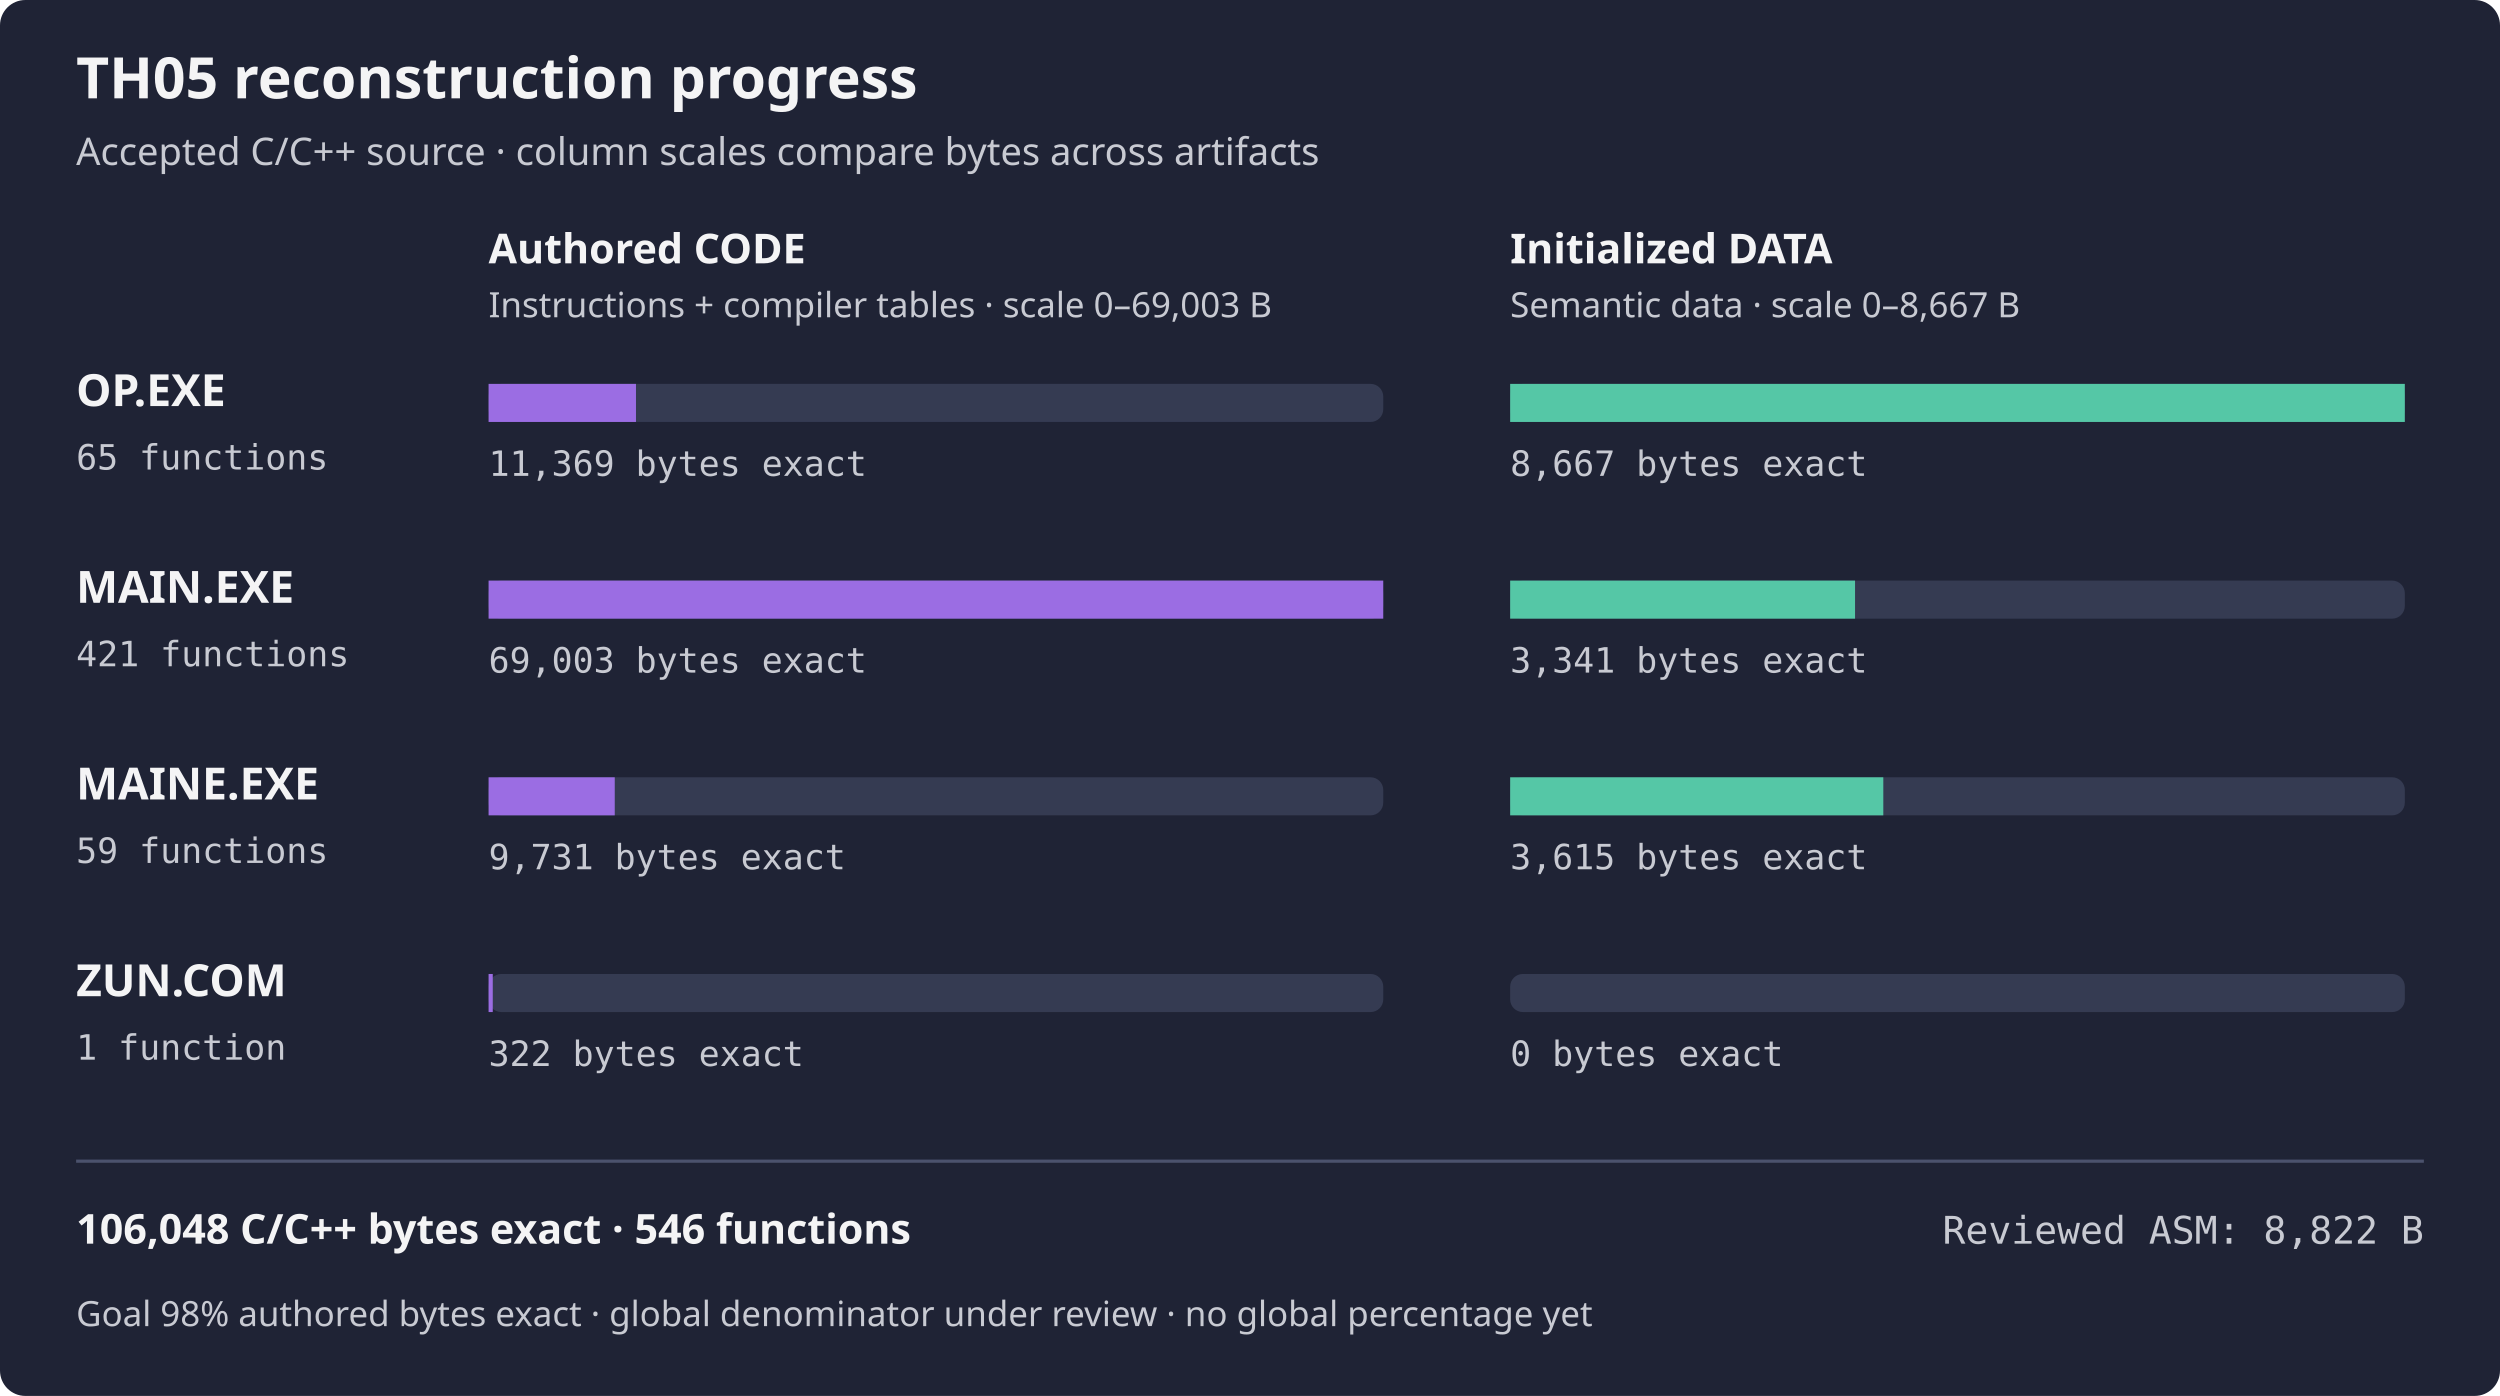
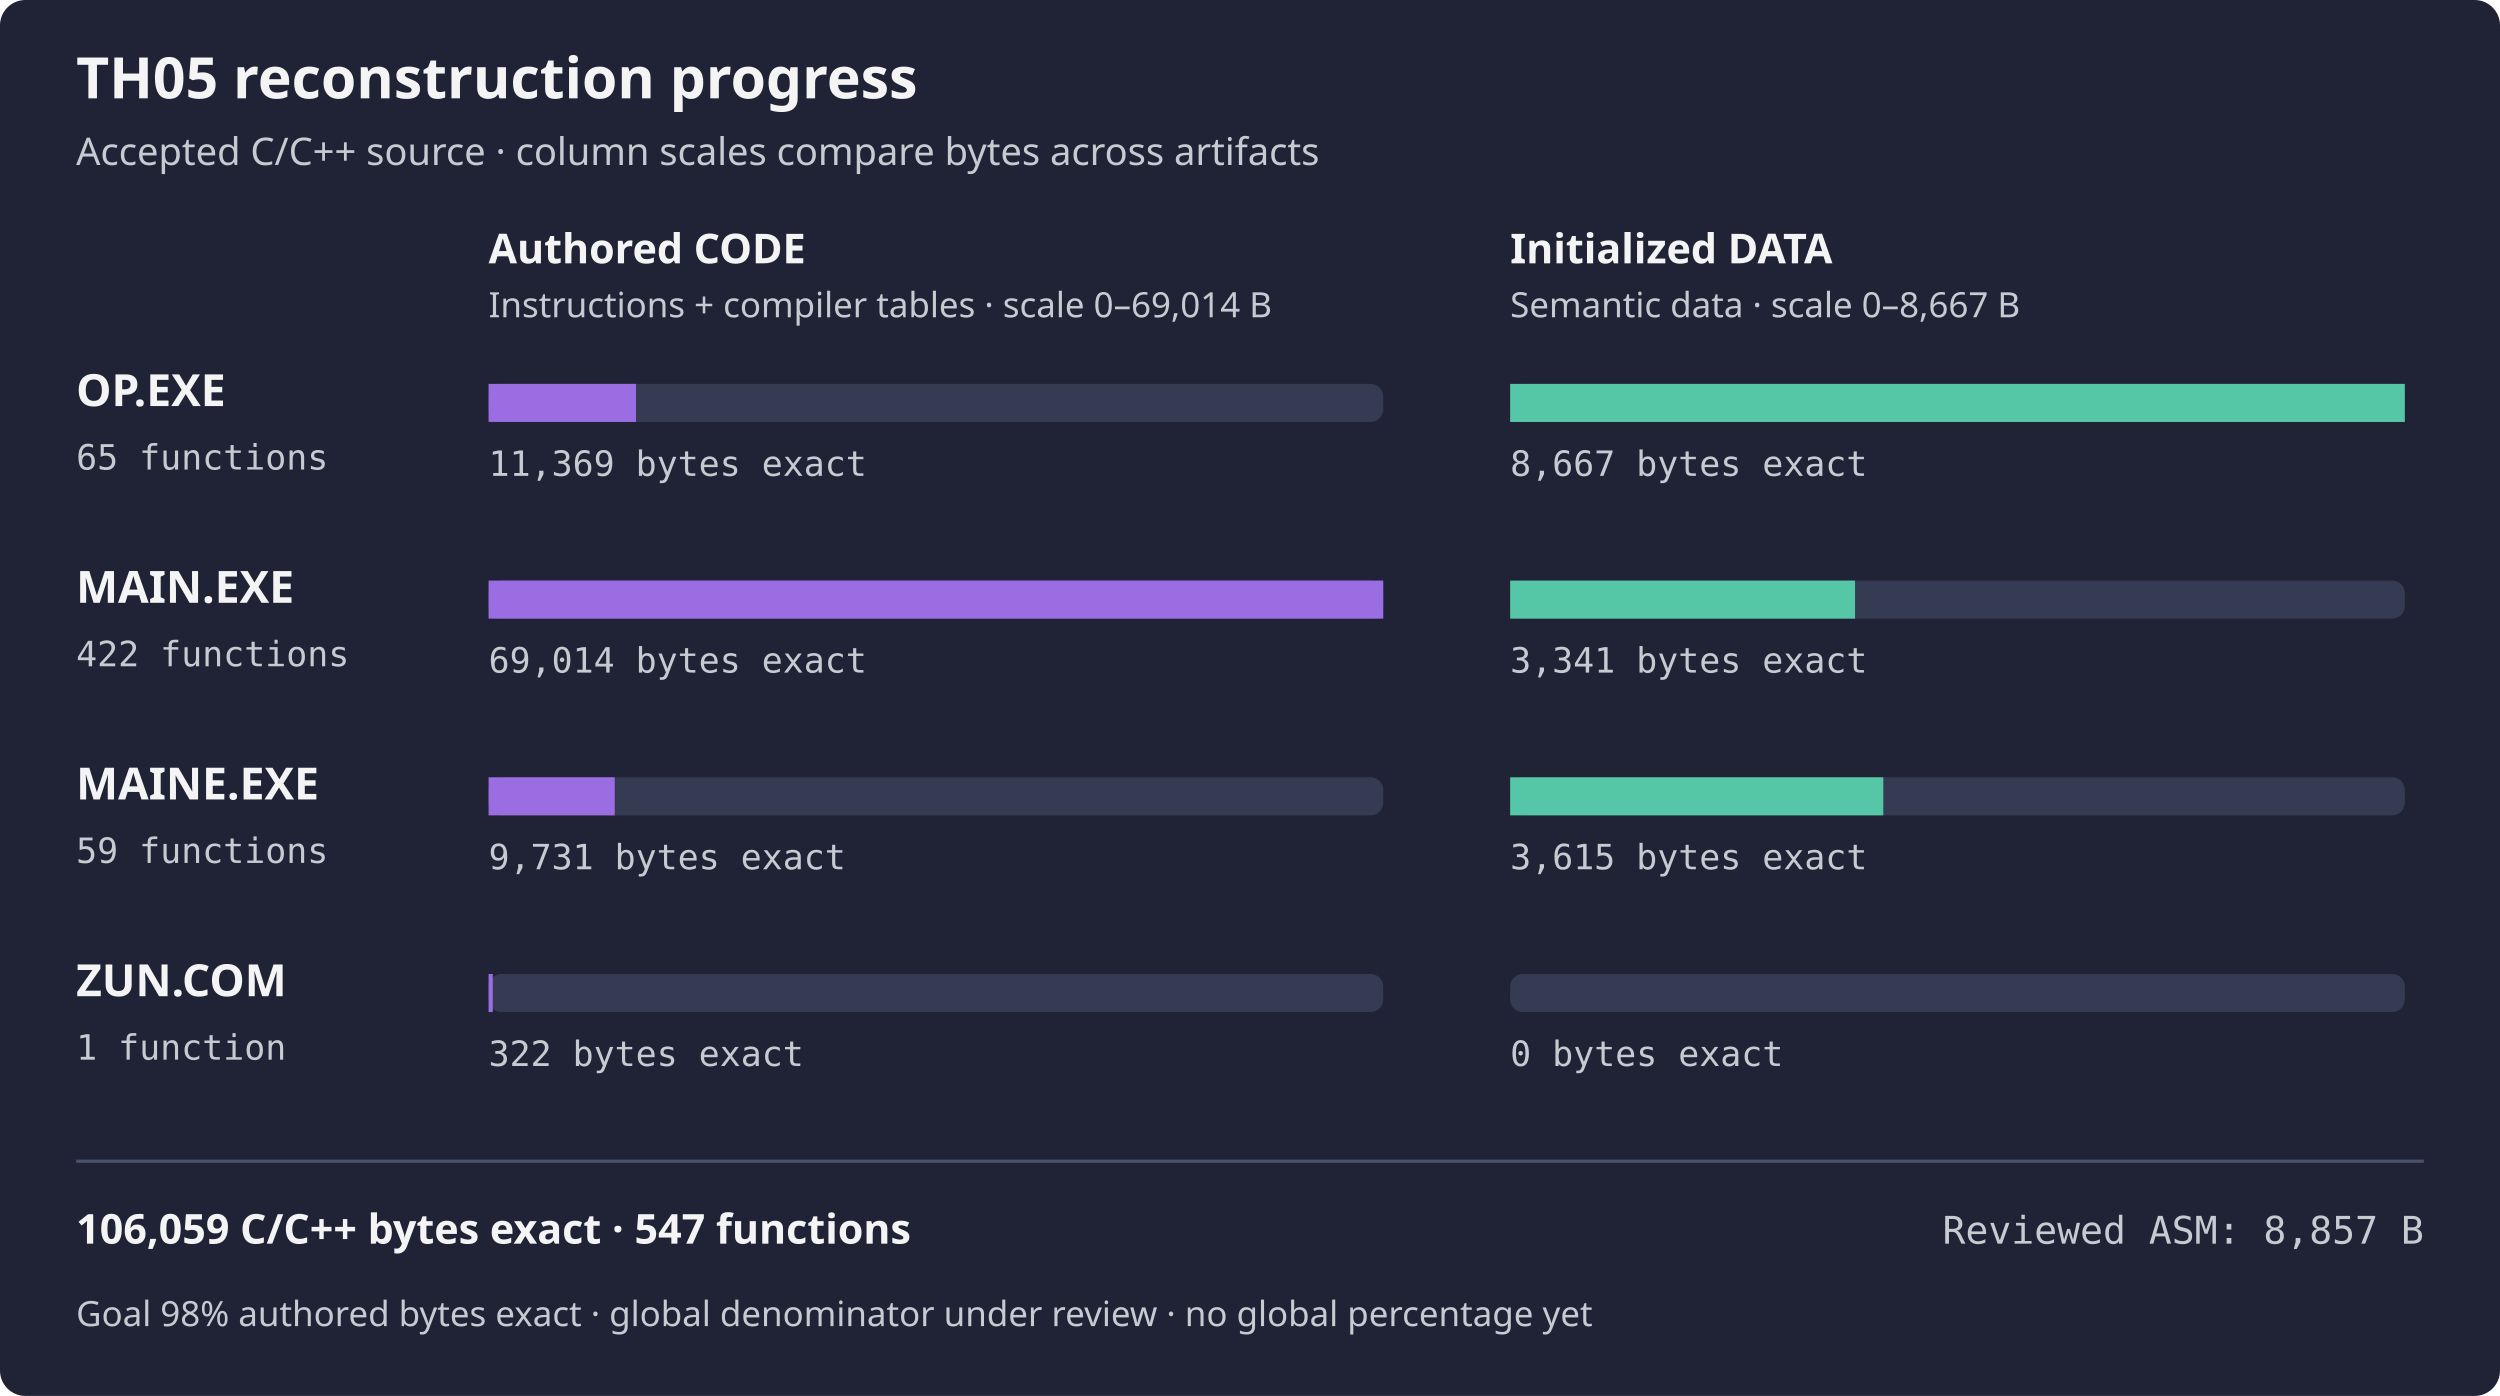
<svg xmlns="http://www.w3.org/2000/svg" width="788" height="440" viewBox="0 0 788 440" role="img" aria-labelledby="title desc">
  <rect width="788" height="440" rx="8" fill="#1f2335" />
  <g fill="#f4f4f5" font-family="sans-serif">
    <text x="24" y="31" font-size="18" font-weight="600">TH05 reconstruction progress</text>
    <text x="24" y="52" fill="#c8cad2" font-size="12">Accepted C/C++ source · column scales compare bytes across artifacts</text>
    <text x="154" y="83" font-size="13" font-weight="600">Authored CODE</text>
    <text x="476" y="83" font-size="13" font-weight="600">Initialized DATA</text>
-     <text x="154" y="100" fill="#c8cad2" font-size="11">Instructions + compiler tables · scale 0–69,003 B</text>
+     <text x="154" y="100" fill="#c8cad2" font-size="11">Instructions + compiler tables · scale 0–69,014 B</text>
    <text x="476" y="100" fill="#c8cad2" font-size="11">Semantic data · scale 0–8,667 B</text>
    <text x="24" y="128" font-size="14" font-weight="600">OP.EXE</text>
    <text x="24" y="148" fill="#c8cad2" font-family="monospace" font-size="11">65 functions</text>
    <rect x="154" y="121" width="282" height="12" rx="4" fill="#353b52" />
    <rect x="154" y="121" width="46.46" height="12" fill="#9b6de3" />
    <rect x="476" y="121" width="282" height="12" rx="4" fill="#353b52" />
    <rect x="476" y="121" width="282.00" height="12" fill="#55c7a6" />
    <text x="154" y="150" fill="#c8cad2" font-family="monospace" font-size="11">11,369 bytes exact</text>
    <text x="476" y="150" fill="#c8cad2" font-family="monospace" font-size="11">8,667 bytes exact</text>
    <text x="24" y="190" font-size="14" font-weight="600">MAIN.EXE</text>
-     <text x="24" y="210" fill="#c8cad2" font-family="monospace" font-size="11">421 functions</text>
+     <text x="24" y="210" fill="#c8cad2" font-family="monospace" font-size="11">422 functions</text>
    <rect x="154" y="183" width="282" height="12" rx="4" fill="#353b52" />
    <rect x="154" y="183" width="282.00" height="12" fill="#9b6de3" />
    <rect x="476" y="183" width="282" height="12" rx="4" fill="#353b52" />
    <rect x="476" y="183" width="108.71" height="12" fill="#55c7a6" />
-     <text x="154" y="212" fill="#c8cad2" font-family="monospace" font-size="11">69,003 bytes exact</text>
+     <text x="154" y="212" fill="#c8cad2" font-family="monospace" font-size="11">69,014 bytes exact</text>
    <text x="476" y="212" fill="#c8cad2" font-family="monospace" font-size="11">3,341 bytes exact</text>
    <text x="24" y="252" font-size="14" font-weight="600">MAINE.EXE</text>
    <text x="24" y="272" fill="#c8cad2" font-family="monospace" font-size="11">59 functions</text>
    <rect x="154" y="245" width="282" height="12" rx="4" fill="#353b52" />
-     <rect x="154" y="245" width="39.77" height="12" fill="#9b6de3" />
+     <rect x="154" y="245" width="39.76" height="12" fill="#9b6de3" />
    <rect x="476" y="245" width="282" height="12" rx="4" fill="#353b52" />
    <rect x="476" y="245" width="117.62" height="12" fill="#55c7a6" />
    <text x="154" y="274" fill="#c8cad2" font-family="monospace" font-size="11">9,731 bytes exact</text>
    <text x="476" y="274" fill="#c8cad2" font-family="monospace" font-size="11">3,615 bytes exact</text>
    <text x="24" y="314" font-size="14" font-weight="600">ZUN.COM</text>
    <text x="24" y="334" fill="#c8cad2" font-family="monospace" font-size="11">1 function</text>
    <rect x="154" y="307" width="282" height="12" rx="4" fill="#353b52" />
    <rect x="154" y="307" width="1.32" height="12" fill="#9b6de3" />
    <rect x="476" y="307" width="282" height="12" rx="4" fill="#353b52" />
    <rect x="476" y="307" width="0.00" height="12" fill="#55c7a6" />
    <text x="154" y="336" fill="#c8cad2" font-family="monospace" font-size="11">322 bytes exact</text>
    <text x="476" y="336" fill="#c8cad2" font-family="monospace" font-size="11">0 bytes exact</text>
    <path d="M24 366 H764" stroke="#4b526d" />
-     <text x="24" y="392" font-size="13" font-weight="600">106,048 C/C++ bytes exact · 546 functions</text>
-     <text x="764" y="392" fill="#c8cad2" text-anchor="end" font-family="monospace" font-size="12">Reviewed ASM: 8,822 B</text>
+     <text x="24" y="392" font-size="13" font-weight="600">106,059 C/C++ bytes exact · 547 functions</text>
+     <text x="764" y="392" fill="#c8cad2" text-anchor="end" font-family="monospace" font-size="12">Reviewed ASM: 8,857 B</text>
    <text x="24" y="418" fill="#c8cad2" font-size="11">Goal 98% authored bytes exact · global denominator under review · no global percentage yet</text>
  </g>
</svg>
